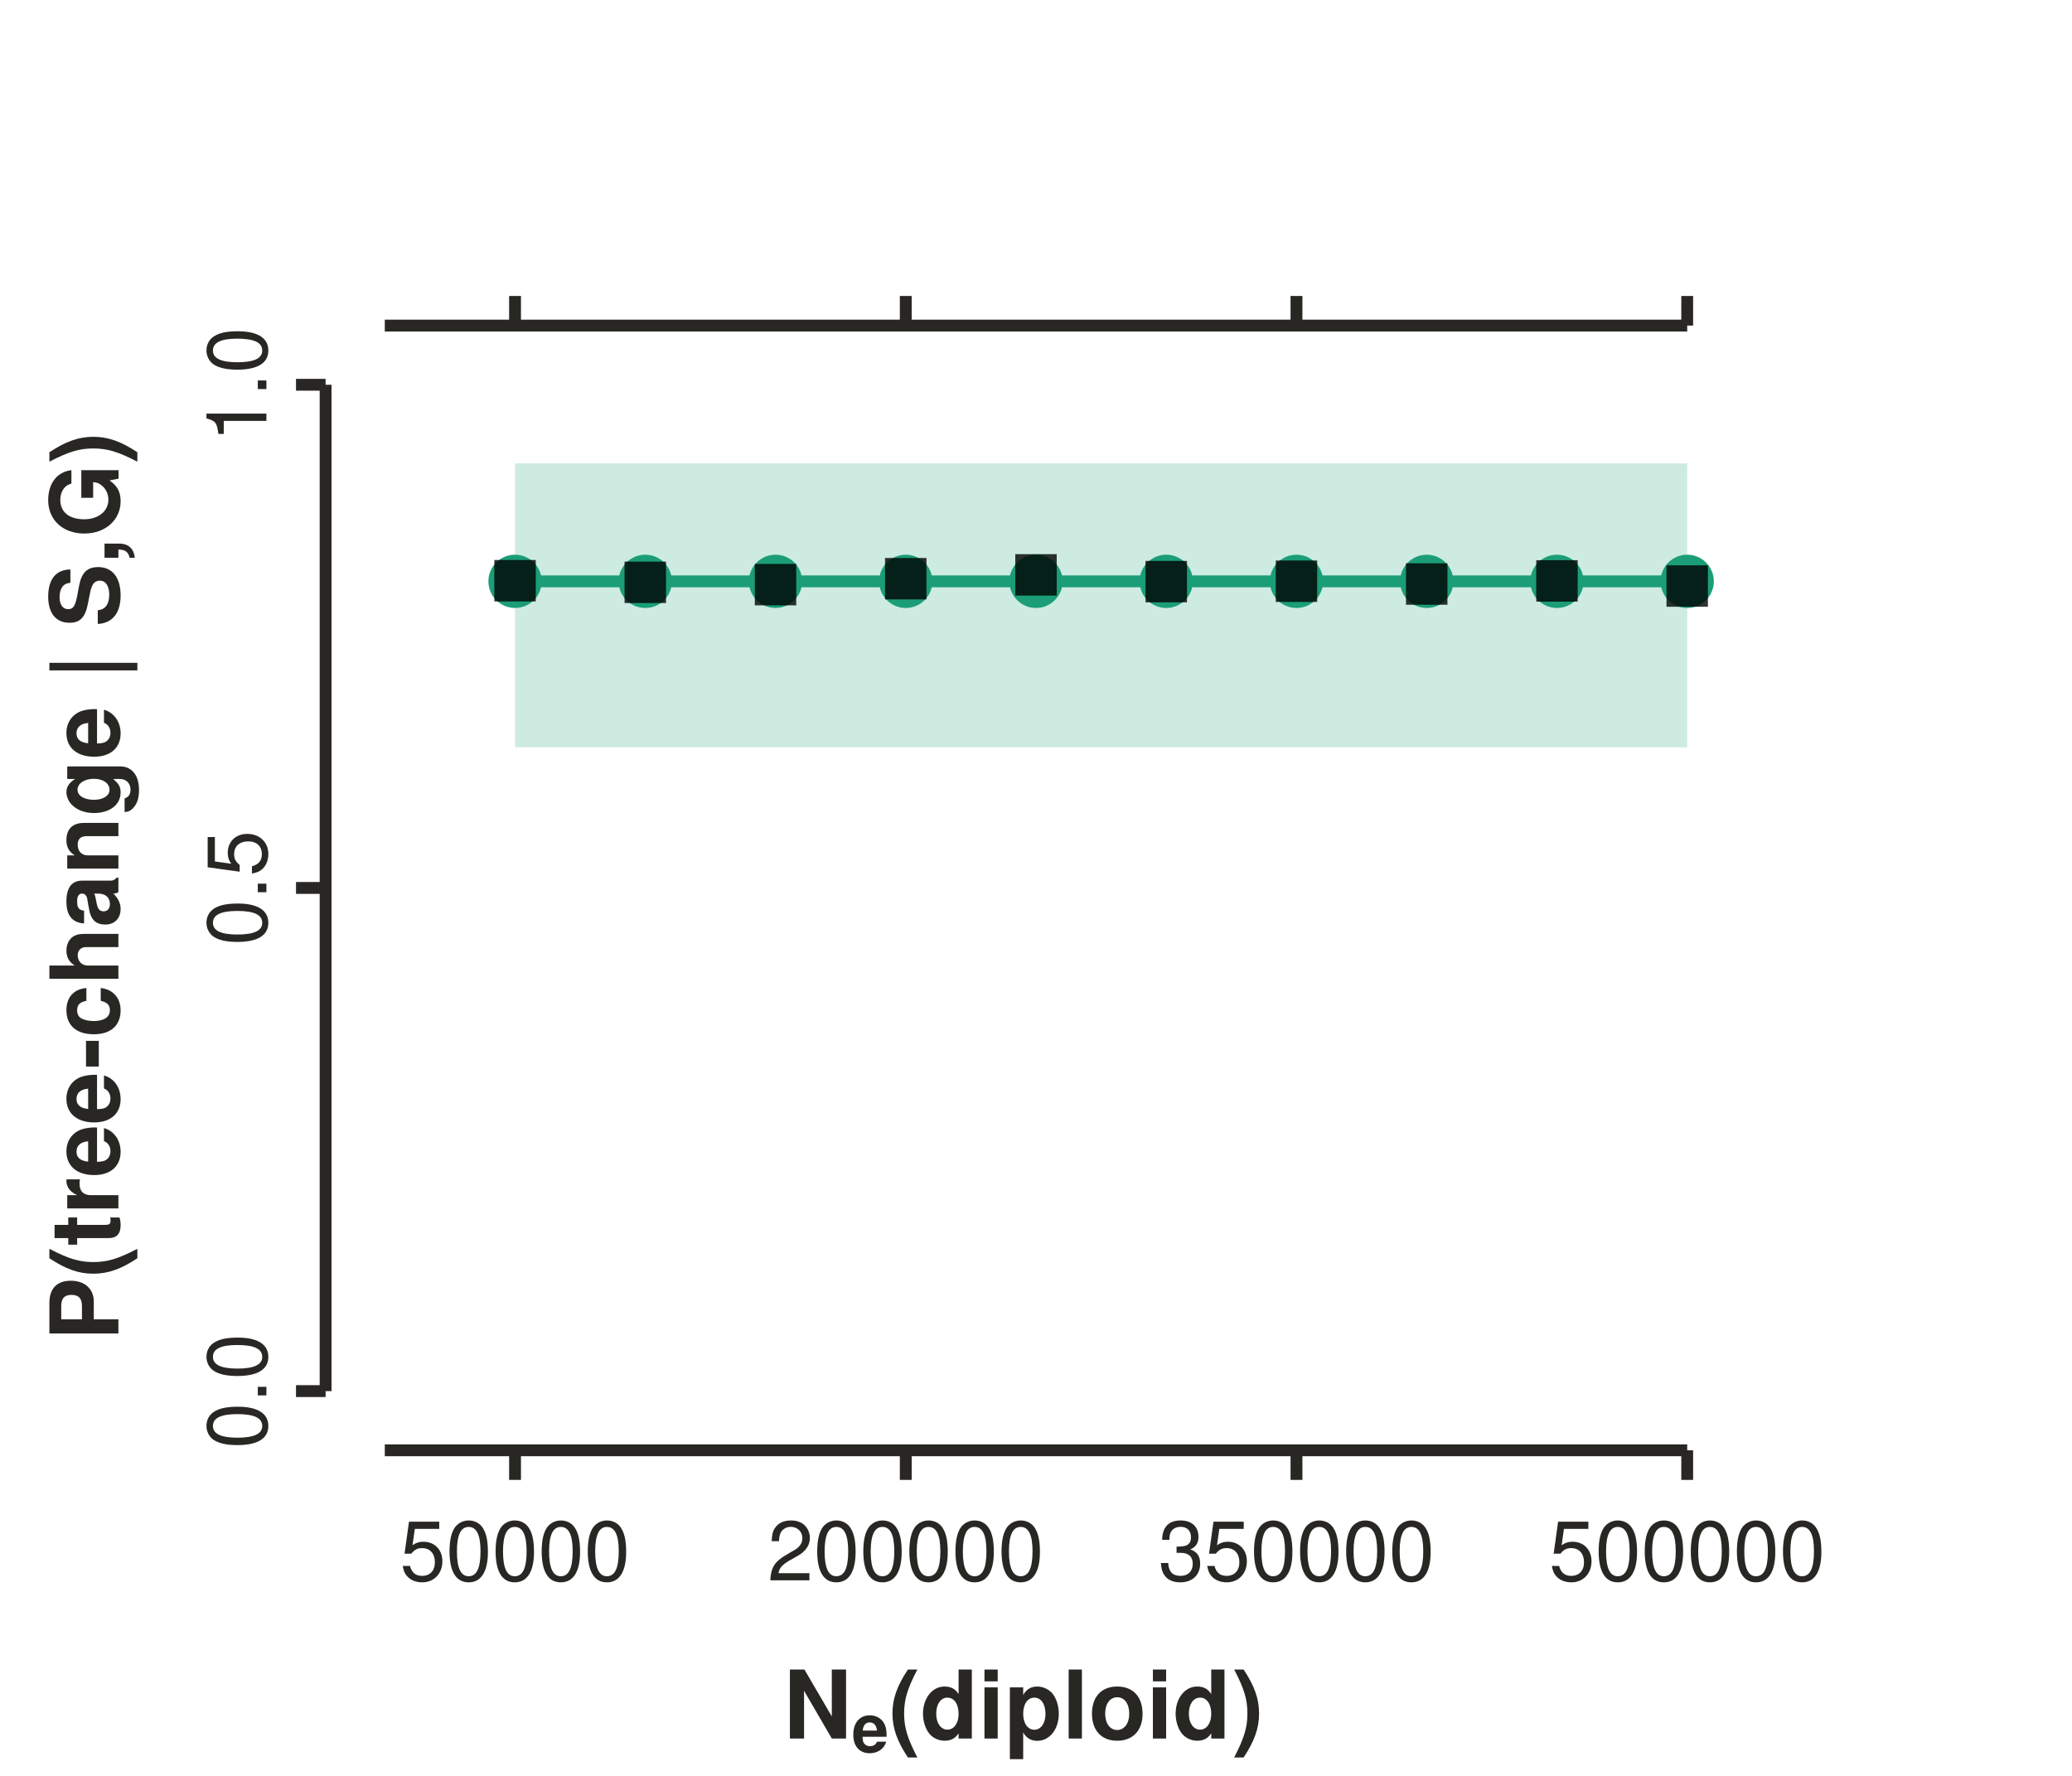
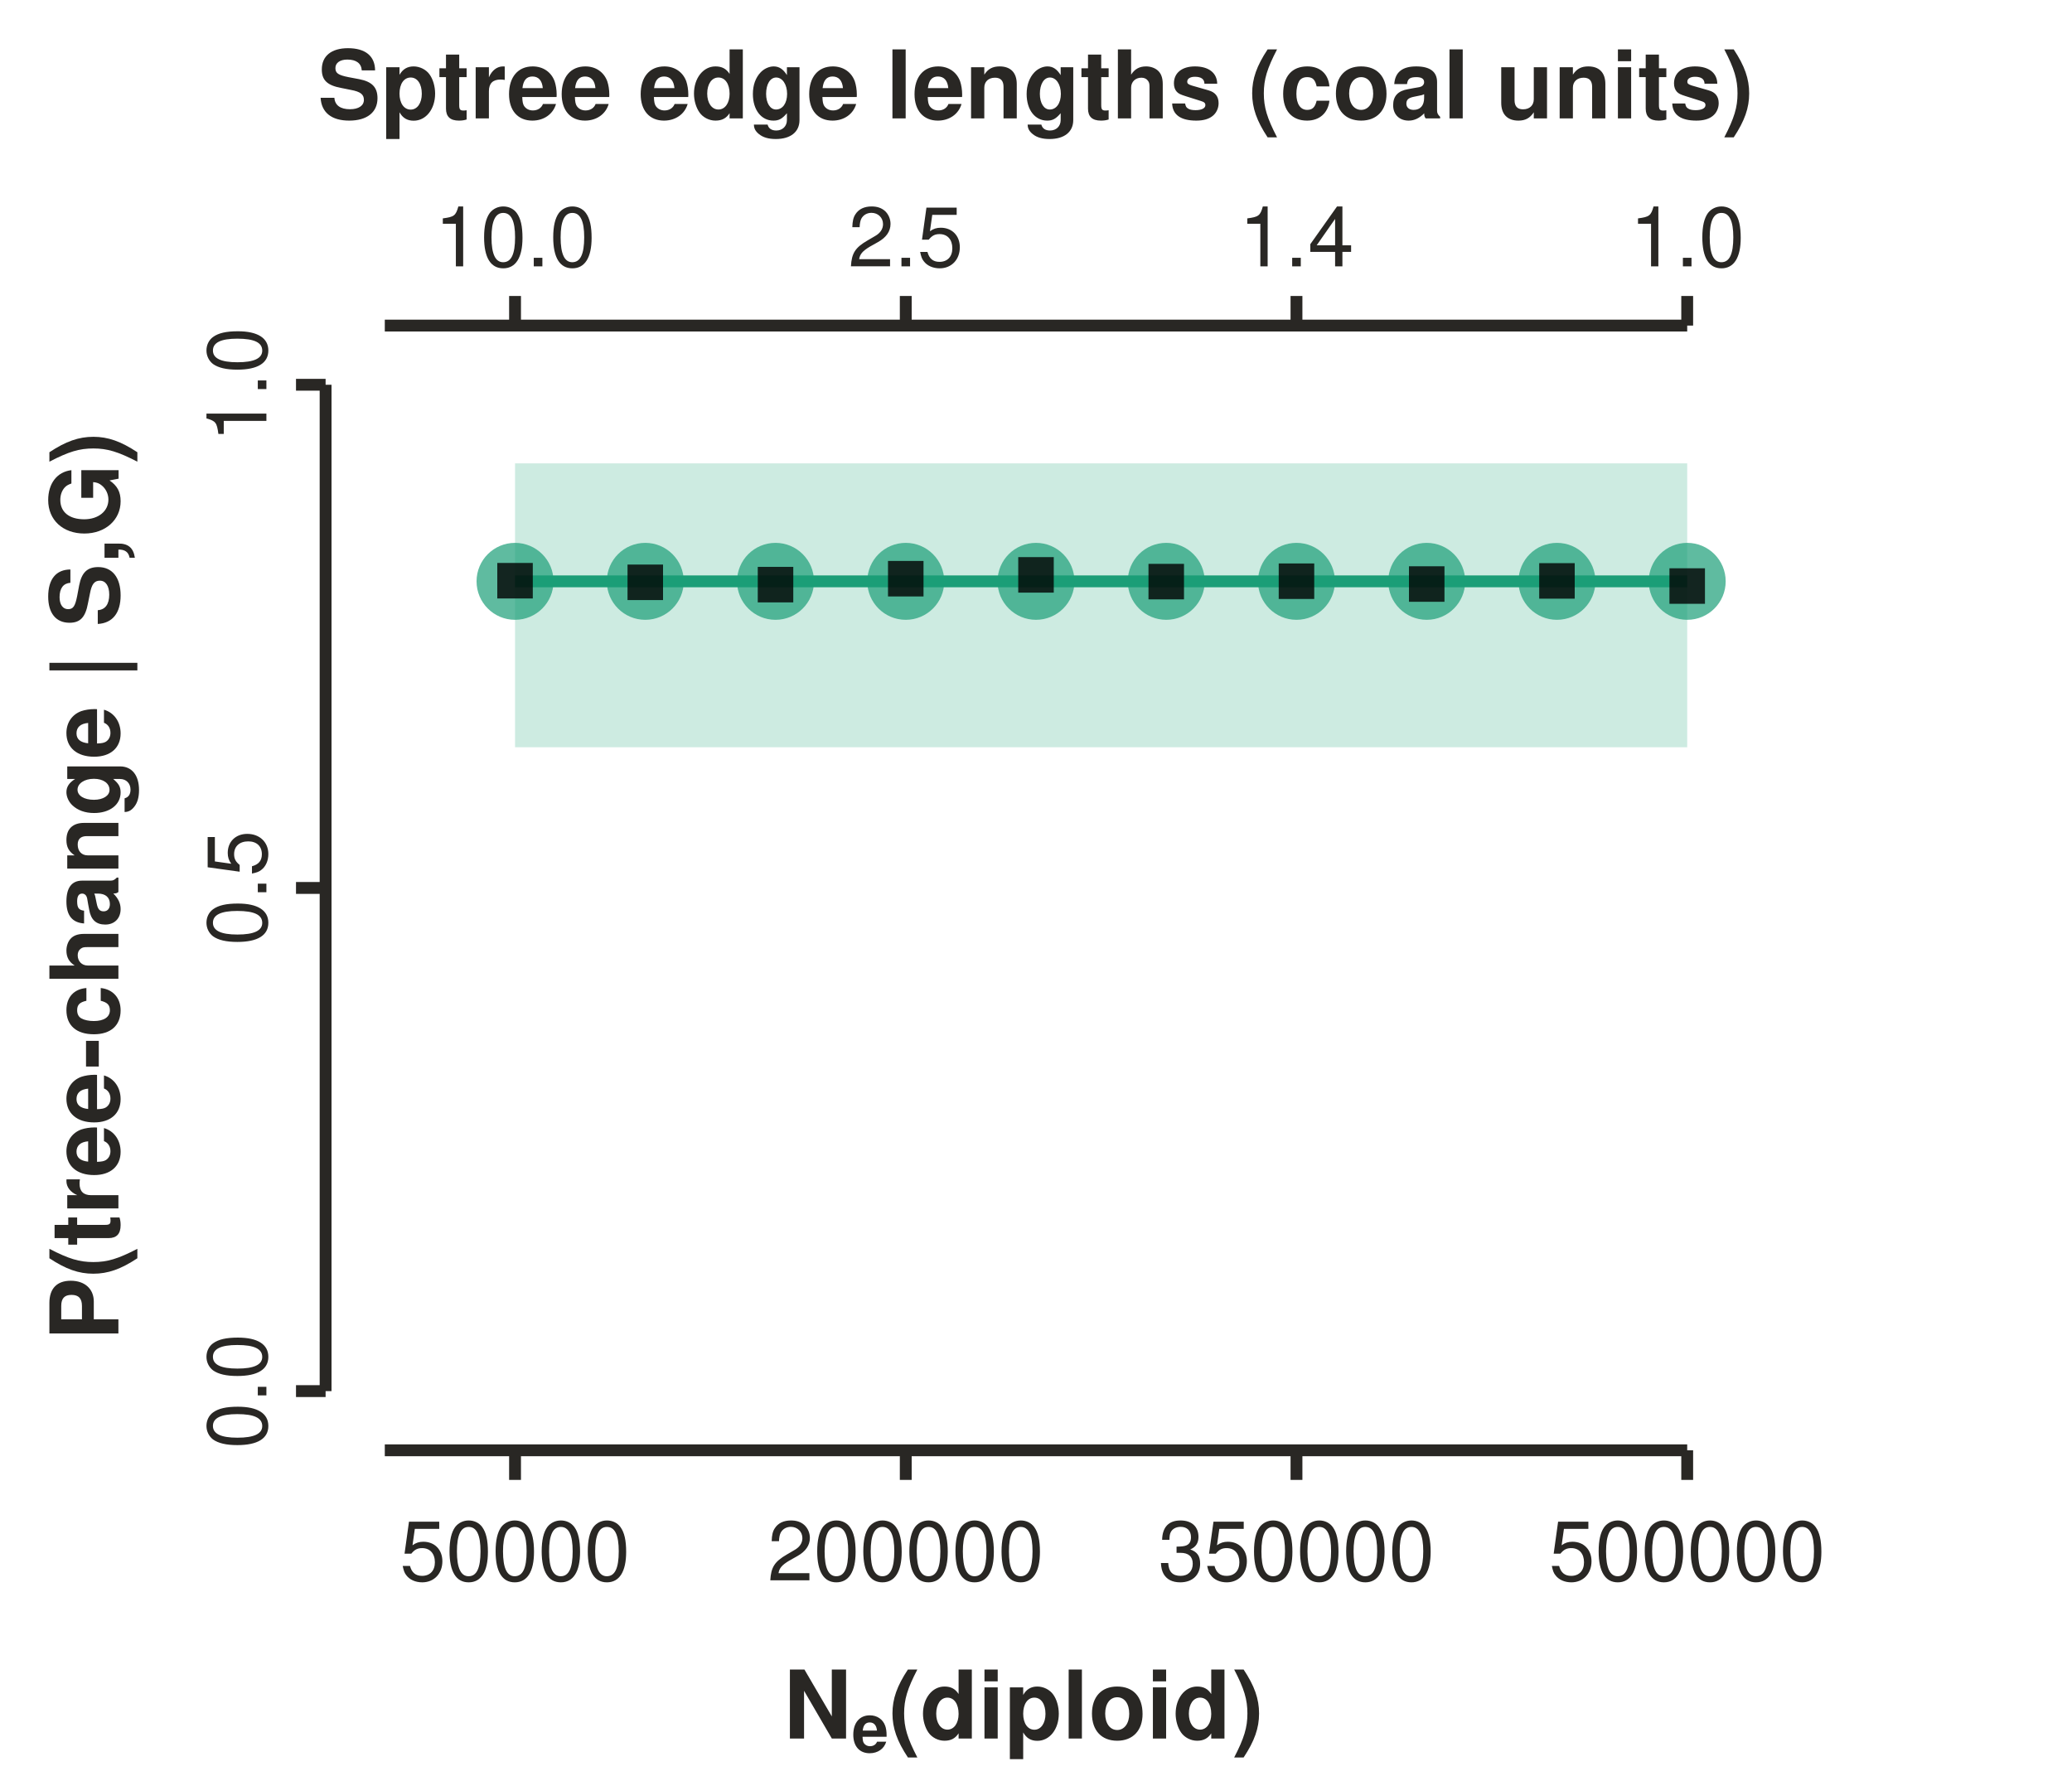
- <svg xmlns="http://www.w3.org/2000/svg" class="toyplot-canvas-Canvas" width="350.0px" height="300.0px" viewBox="0 0 350.0 300.0" preserveAspectRatio="xMidYMid meet" style="background-color:transparent;border-color:#292724;border-style:none;border-width:1.0;fill:rgb(16.1%,15.3%,14.1%);fill-opacity:1.0;font-family:Helvetica;font-size:12px;opacity:1.0;stroke:rgb(16.1%,15.3%,14.1%);stroke-opacity:1.0;stroke-width:1.0" id="t52d73b24741242b480fbfbb978c35aa4">
-   <g class="toyplot-coordinates-Cartesian" id="t3715c5b2d54c4bde814ce45ff6f4b0a5">
-     <clipPath id="t50e8186379d94f34b4948d2288397690">
+ <svg xmlns="http://www.w3.org/2000/svg" class="toyplot-canvas-Canvas" width="350.0px" height="300.0px" viewBox="0 0 350.0 300.0" preserveAspectRatio="xMidYMid meet" style="background-color:transparent;border-color:#292724;border-style:none;border-width:1.0;fill:rgb(16.1%,15.3%,14.1%);fill-opacity:1.0;font-family:Helvetica;font-size:12px;opacity:1.0;stroke:rgb(16.1%,15.3%,14.1%);stroke-opacity:1.0;stroke-width:1.0" id="tc70a98778e1a4fe9a2b25e9e126c8eff">
+   <g class="toyplot-coordinates-Cartesian" id="t7282f71c34e84c219096224173367c63">
+     <clipPath id="t451930ac8e7a4122af4d039aa4ccead2">
      <rect x="55.0" y="55.0" width="240.0" height="190.0" />
    </clipPath>
-     <g clip-path="url(#t50e8186379d94f34b4948d2288397690)">
-       <g class="toyplot-mark-FillBoundaries" style="stroke:none" id="t574d5b08a2fe448b9e79873135507aab">
+     <g clip-path="url(#t451930ac8e7a4122af4d039aa4ccead2)">
+       <g class="toyplot-mark-FillBoundaries" style="stroke:none" id="t00a5ec0cbda644839432d3e14cf13b13">
        <polygon points="87.0,126.232 109.0,126.232 131.0,126.232 153.0,126.232 175.0,126.232 197.0,126.232 219.0,126.232 241.0,126.232 263.0,126.232 285.0,126.232 285.0,78.277 263.0,78.277 241.0,78.277 219.0,78.277 197.0,78.277 175.0,78.277 153.0,78.277 131.0,78.277 109.0,78.277 87.0,78.277" style="fill:rgb(40%,76.1%,64.7%);fill-opacity:1.0;opacity:0.33;stroke:none" />
      </g>
-       <g class="toyplot-mark-Plot" style="fill:none" id="t03adea1d221c4f83b734b95891d3c69b">
+       <g class="toyplot-mark-Plot" style="fill:none" id="t768efb5b6b304aa29edde7bbb06798bb">
        <g class="toyplot-Series">
          <path d="M 87.0 98.206 L 109.0 98.206 L 131.0 98.206 L 153.0 98.206 L 175.0 98.206 L 197.0 98.206 L 219.0 98.206 L 241.0 98.206 L 263.0 98.206 L 285.0 98.206" style="stroke:rgb(10.6%,62%,46.7%);stroke-opacity:1.0;stroke-width:2.0" />
        </g>
      </g>
-       <g class="toyplot-mark-Point" id="t2020a93bc49b48beb3e9212d68014438">
+       <g class="toyplot-mark-Point" id="t75974f53bb0d4a4595b57ca52c9f2ad7">
        <g class="toyplot-Series">
-           <g style="fill:rgb(10.6%,62%,46.7%);fill-opacity:1.0;opacity:1.0;stroke:rgb(10.6%,62%,46.7%);stroke-opacity:1.0" class="toyplot-Datum" transform="translate(87.0, 98.20579)">
-             <circle r="4.0" />
+           <g style="fill:rgb(10.6%,62%,46.7%);fill-opacity:1.0;opacity:0.7;stroke:rgb(10.6%,62%,46.7%);stroke-opacity:1.0" class="toyplot-Datum" transform="translate(87.0, 98.20579)">
+             <circle r="6.0" />
          </g>
-           <g style="fill:rgb(10.6%,62%,46.7%);fill-opacity:1.0;opacity:1.0;stroke:rgb(10.6%,62%,46.7%);stroke-opacity:1.0" class="toyplot-Datum" transform="translate(109.0, 98.20579)">
-             <circle r="4.0" />
+           <g style="fill:rgb(10.6%,62%,46.7%);fill-opacity:1.0;opacity:0.7;stroke:rgb(10.6%,62%,46.7%);stroke-opacity:1.0" class="toyplot-Datum" transform="translate(109.0, 98.20579)">
+             <circle r="6.0" />
          </g>
-           <g style="fill:rgb(10.6%,62%,46.7%);fill-opacity:1.0;opacity:1.0;stroke:rgb(10.6%,62%,46.7%);stroke-opacity:1.0" class="toyplot-Datum" transform="translate(131.0, 98.20579)">
-             <circle r="4.0" />
+           <g style="fill:rgb(10.6%,62%,46.7%);fill-opacity:1.0;opacity:0.7;stroke:rgb(10.6%,62%,46.7%);stroke-opacity:1.0" class="toyplot-Datum" transform="translate(131.0, 98.20579)">
+             <circle r="6.0" />
          </g>
-           <g style="fill:rgb(10.6%,62%,46.7%);fill-opacity:1.0;opacity:1.0;stroke:rgb(10.6%,62%,46.7%);stroke-opacity:1.0" class="toyplot-Datum" transform="translate(153.0, 98.20579)">
-             <circle r="4.0" />
+           <g style="fill:rgb(10.6%,62%,46.7%);fill-opacity:1.0;opacity:0.7;stroke:rgb(10.6%,62%,46.7%);stroke-opacity:1.0" class="toyplot-Datum" transform="translate(153.0, 98.20579)">
+             <circle r="6.0" />
          </g>
-           <g style="fill:rgb(10.6%,62%,46.7%);fill-opacity:1.0;opacity:1.0;stroke:rgb(10.6%,62%,46.7%);stroke-opacity:1.0" class="toyplot-Datum" transform="translate(175.0, 98.20579)">
-             <circle r="4.0" />
+           <g style="fill:rgb(10.6%,62%,46.7%);fill-opacity:1.0;opacity:0.7;stroke:rgb(10.6%,62%,46.7%);stroke-opacity:1.0" class="toyplot-Datum" transform="translate(175.0, 98.20579)">
+             <circle r="6.0" />
          </g>
-           <g style="fill:rgb(10.6%,62%,46.7%);fill-opacity:1.0;opacity:1.0;stroke:rgb(10.6%,62%,46.7%);stroke-opacity:1.0" class="toyplot-Datum" transform="translate(197.0, 98.20579)">
-             <circle r="4.0" />
+           <g style="fill:rgb(10.6%,62%,46.7%);fill-opacity:1.0;opacity:0.7;stroke:rgb(10.6%,62%,46.7%);stroke-opacity:1.0" class="toyplot-Datum" transform="translate(197.0, 98.20579)">
+             <circle r="6.0" />
          </g>
-           <g style="fill:rgb(10.6%,62%,46.7%);fill-opacity:1.0;opacity:1.0;stroke:rgb(10.6%,62%,46.7%);stroke-opacity:1.0" class="toyplot-Datum" transform="translate(219.0, 98.20579)">
-             <circle r="4.0" />
+           <g style="fill:rgb(10.6%,62%,46.7%);fill-opacity:1.0;opacity:0.7;stroke:rgb(10.6%,62%,46.7%);stroke-opacity:1.0" class="toyplot-Datum" transform="translate(219.0, 98.20579)">
+             <circle r="6.0" />
          </g>
-           <g style="fill:rgb(10.6%,62%,46.7%);fill-opacity:1.0;opacity:1.0;stroke:rgb(10.6%,62%,46.7%);stroke-opacity:1.0" class="toyplot-Datum" transform="translate(241.0, 98.20579)">
-             <circle r="4.0" />
+           <g style="fill:rgb(10.6%,62%,46.7%);fill-opacity:1.0;opacity:0.7;stroke:rgb(10.6%,62%,46.7%);stroke-opacity:1.0" class="toyplot-Datum" transform="translate(241.0, 98.20579)">
+             <circle r="6.0" />
          </g>
-           <g style="fill:rgb(10.6%,62%,46.7%);fill-opacity:1.0;opacity:1.0;stroke:rgb(10.6%,62%,46.7%);stroke-opacity:1.0" class="toyplot-Datum" transform="translate(263.0, 98.20579)">
-             <circle r="4.0" />
+           <g style="fill:rgb(10.6%,62%,46.7%);fill-opacity:1.0;opacity:0.7;stroke:rgb(10.6%,62%,46.7%);stroke-opacity:1.0" class="toyplot-Datum" transform="translate(263.0, 98.20579)">
+             <circle r="6.0" />
          </g>
-           <g style="fill:rgb(10.6%,62%,46.7%);fill-opacity:1.0;opacity:1.0;stroke:rgb(10.6%,62%,46.7%);stroke-opacity:1.0" class="toyplot-Datum" transform="translate(285.0, 98.20579)">
-             <circle r="4.0" />
+           <g style="fill:rgb(10.6%,62%,46.7%);fill-opacity:1.0;opacity:0.7;stroke:rgb(10.6%,62%,46.7%);stroke-opacity:1.0" class="toyplot-Datum" transform="translate(285.0, 98.20579)">
+             <circle r="6.0" />
          </g>
        </g>
      </g>
-       <g class="toyplot-mark-Point" id="t292dd6f19f3e4295af2b6b3ca1ad3d6a">
+       <g class="toyplot-mark-Point" id="t793b700a18974b499955cb89f58370e7">
        <g class="toyplot-Series">
          <g style="fill:rgb(0%,0%,0%);fill-opacity:1.0;opacity:0.8;stroke:none" class="toyplot-Datum" transform="translate(87.0, 98.099)">
-             <rect x="-3.5" y="-3.5" width="7.0" height="7.0" />
+             <rect x="-3.0" y="-3.0" width="6.0" height="6.0" />
          </g>
          <g style="fill:rgb(0%,0%,0%);fill-opacity:1.0;opacity:0.8;stroke:none" class="toyplot-Datum" transform="translate(109.0, 98.371)">
-             <rect x="-3.5" y="-3.5" width="7.0" height="7.0" />
+             <rect x="-3.0" y="-3.0" width="6.0" height="6.0" />
          </g>
          <g style="fill:rgb(0%,0%,0%);fill-opacity:1.0;opacity:0.8;stroke:none" class="toyplot-Datum" transform="translate(131.0, 98.762)">
-             <rect x="-3.5" y="-3.5" width="7.0" height="7.0" />
+             <rect x="-3.0" y="-3.0" width="6.0" height="6.0" />
          </g>
          <g style="fill:rgb(0%,0%,0%);fill-opacity:1.0;opacity:0.8;stroke:none" class="toyplot-Datum" transform="translate(153.0, 97.759)">
-             <rect x="-3.5" y="-3.5" width="7.0" height="7.0" />
+             <rect x="-3.0" y="-3.0" width="6.0" height="6.0" />
          </g>
          <g style="fill:rgb(0%,0%,0%);fill-opacity:1.0;opacity:0.8;stroke:none" class="toyplot-Datum" transform="translate(175.0, 97.113)">
-             <rect x="-3.5" y="-3.5" width="7.0" height="7.0" />
+             <rect x="-3.0" y="-3.0" width="6.0" height="6.0" />
          </g>
          <g style="fill:rgb(0%,0%,0%);fill-opacity:1.0;opacity:0.8;stroke:none" class="toyplot-Datum" transform="translate(197.0, 98.252)">
-             <rect x="-3.5" y="-3.5" width="7.0" height="7.0" />
+             <rect x="-3.0" y="-3.0" width="6.0" height="6.0" />
          </g>
          <g style="fill:rgb(0%,0%,0%);fill-opacity:1.0;opacity:0.8;stroke:none" class="toyplot-Datum" transform="translate(219.0, 98.184)">
-             <rect x="-3.5" y="-3.5" width="7.0" height="7.0" />
+             <rect x="-3.0" y="-3.0" width="6.0" height="6.0" />
          </g>
          <g style="fill:rgb(0%,0%,0%);fill-opacity:1.0;opacity:0.8;stroke:none" class="toyplot-Datum" transform="translate(241.0, 98.66)">
-             <rect x="-3.5" y="-3.5" width="7.0" height="7.0" />
+             <rect x="-3.0" y="-3.0" width="6.0" height="6.0" />
          </g>
          <g style="fill:rgb(0%,0%,0%);fill-opacity:1.0;opacity:0.8;stroke:none" class="toyplot-Datum" transform="translate(263.0, 98.133)">
-             <rect x="-3.5" y="-3.5" width="7.0" height="7.0" />
+             <rect x="-3.0" y="-3.0" width="6.0" height="6.0" />
          </g>
          <g style="fill:rgb(0%,0%,0%);fill-opacity:1.0;opacity:0.8;stroke:none" class="toyplot-Datum" transform="translate(285.0, 99)">
-             <rect x="-3.5" y="-3.5" width="7.0" height="7.0" />
+             <rect x="-3.0" y="-3.0" width="6.0" height="6.0" />
          </g>
        </g>
      </g>
    </g>
-     <g class="toyplot-coordinates-Axis" id="t5e099ca1819646d9b6a7881b570c2888" transform="translate(65.0,235.0)translate(0,10.0)">
+     <g class="toyplot-coordinates-Axis" id="t755e5f5f350c40f6bfdb92ce7a3ca3d6" transform="translate(65.0,235.0)translate(0,10.0)">
      <line x1="0" y1="0" x2="220.0" y2="0" style="stroke-width:2" />
      <g>
        <line x1="22.0" y1="5.0" x2="22.0" y2="0" style="stroke-width:2" />
        <line x1="88.0" y1="5.0" x2="88.0" y2="0" style="stroke-width:2" />
        <line x1="154.0" y1="5.0" x2="154.0" y2="0" style="stroke-width:2" />
        <line x1="220.0" y1="5.0" x2="220.0" y2="0" style="stroke-width:2" />
      </g>
      <g>
        <g transform="translate(22.0,10.0)">
          <text x="-19.46" y="11.977" style="fill:rgb(16.1%,15.3%,14.1%);fill-opacity:1.0;font-family:helvetica;font-size:14.0px;font-weight:normal;stroke:none;vertical-align:baseline;white-space:pre">50000</text>
        </g>
        <g transform="translate(88.0,10.0)">
          <text x="-23.352" y="11.977" style="fill:rgb(16.1%,15.3%,14.1%);fill-opacity:1.0;font-family:helvetica;font-size:14.0px;font-weight:normal;stroke:none;vertical-align:baseline;white-space:pre">200000</text>
        </g>
        <g transform="translate(154.0,10.0)">
          <text x="-23.352" y="11.977" style="fill:rgb(16.1%,15.3%,14.1%);fill-opacity:1.0;font-family:helvetica;font-size:14.0px;font-weight:normal;stroke:none;vertical-align:baseline;white-space:pre">350000</text>
        </g>
        <g transform="translate(220.0,10.0)">
          <text x="-23.352" y="11.977" style="fill:rgb(16.1%,15.3%,14.1%);fill-opacity:1.0;font-family:helvetica;font-size:14.0px;font-weight:normal;stroke:none;vertical-align:baseline;white-space:pre">500000</text>
        </g>
      </g>
      <g transform="translate(110.0,35.0)">
        <text x="-42.666" y="13.688" style="fill:rgb(16.1%,15.3%,14.1%);fill-opacity:1.0;font-family:helvetica;font-size:16.0px;font-weight:bold;stroke:none;vertical-align:baseline;white-space:pre">N</text>
        <text x="-31.114" y="15.928" style="fill:rgb(16.1%,15.3%,14.1%);fill-opacity:1.0;font-family:helvetica;font-size:11.2px;font-weight:bold;stroke:none;vertical-align:baseline;white-space:pre">e</text>
        <text x="-24.886" y="13.688" style="fill:rgb(16.1%,15.3%,14.1%);fill-opacity:1.0;font-family:helvetica;font-size:16.0px;font-weight:bold;stroke:none;vertical-align:baseline;white-space:pre"> (diploid)</text>
      </g>
      <g class="toyplot-coordinates-Axis-coordinates" style="visibility:hidden" transform="">
        <line x1="0" x2="0" y1="-5.0" y2="7.5" style="stroke:rgb(43.9%,50.2%,56.5%);stroke-opacity:1.0;stroke-width:1.0" />
        <text x="0" y="-10.0" style="alignment-baseline:alphabetic;fill:rgb(43.9%,50.2%,56.5%);fill-opacity:1.0;font-size:10px;font-weight:normal;stroke:none;text-anchor:middle" />
      </g>
    </g>
-     <g class="toyplot-coordinates-Axis" id="t412906ff2f144e959087221a7e94e9d9" transform="translate(65.0,235.0)rotate(-90.0)translate(0,-10.0)">
+     <g class="toyplot-coordinates-Axis" id="td00525948191486aaa8f17fc6e8d9db1" transform="translate(65.0,235.0)rotate(-90.0)translate(0,-10.0)">
      <line x1="0" y1="0" x2="170.0" y2="0" style="stroke-width:2" />
      <g>
        <line x1="0.0" y1="-5.0" x2="0.0" y2="0" style="stroke-width:2" />
        <line x1="85.0" y1="-5.0" x2="85.0" y2="0" style="stroke-width:2" />
        <line x1="170.0" y1="-5.0" x2="170.0" y2="0" style="stroke-width:2" />
      </g>
      <g>
        <g transform="translate(0.0,-10.0)">
          <text x="-9.73" y="0.0" style="fill:rgb(16.1%,15.3%,14.1%);fill-opacity:1.0;font-family:helvetica;font-size:14.0px;font-weight:normal;stroke:none;vertical-align:baseline;white-space:pre">0.0</text>
        </g>
        <g transform="translate(85.0,-10.0)">
          <text x="-9.73" y="0.0" style="fill:rgb(16.1%,15.3%,14.1%);fill-opacity:1.0;font-family:helvetica;font-size:14.0px;font-weight:normal;stroke:none;vertical-align:baseline;white-space:pre">0.5</text>
        </g>
        <g transform="translate(170.0,-10.0)">
          <text x="-9.73" y="0.0" style="fill:rgb(16.1%,15.3%,14.1%);fill-opacity:1.0;font-family:helvetica;font-size:14.0px;font-weight:normal;stroke:none;vertical-align:baseline;white-space:pre">1.0</text>
        </g>
      </g>
      <g transform="translate(85.0,-35.0)">
        <text x="-76.48" y="0.0" style="fill:rgb(16.1%,15.3%,14.1%);fill-opacity:1.0;font-family:helvetica;font-size:16.0px;font-weight:bold;stroke:none;vertical-align:baseline;white-space:pre">P(tree-change | S,G)</text>
      </g>
      <g class="toyplot-coordinates-Axis-coordinates" style="visibility:hidden" transform="">
        <line x1="0" x2="0" y1="5.0" y2="-7.5" style="stroke:rgb(43.9%,50.2%,56.5%);stroke-opacity:1.0;stroke-width:1.0" />
        <text x="0" y="10.0" style="alignment-baseline:hanging;fill:rgb(43.9%,50.2%,56.5%);fill-opacity:1.0;font-size:10px;font-weight:normal;stroke:none;text-anchor:middle" />
      </g>
    </g>
  </g>
-   <g class="toyplot-coordinates-Cartesian" id="t8bffca42b1164c55ad2d92290af50f28">
-     <clipPath id="t686ac69d99574394a1c7fc2fff7aa8fb">
+   <g class="toyplot-coordinates-Cartesian" id="t80dffaad0ac046c4808c799f73dac141">
+     <clipPath id="tdb03e9f08d5943939d072ea1fa864efc">
      <rect x="55.0" y="55.0" width="240.0" height="190.0" />
    </clipPath>
-     <g clip-path="url(#t686ac69d99574394a1c7fc2fff7aa8fb)" />
-     <g class="toyplot-coordinates-Axis" id="t9f2ba49a74aa41b59f3933be1a600c47" transform="translate(65.0,65.0)translate(0,-10.0)">
+     <g clip-path="url(#tdb03e9f08d5943939d072ea1fa864efc)" />
+     <g class="toyplot-coordinates-Axis" id="t1ce22e23726248e180d00c37a4b601e0" transform="translate(65.0,65.0)translate(0,-10.0)">
      <line x1="0" y1="0" x2="220.0" y2="0" style="stroke-width:2" />
      <g>
        <line x1="22" y1="-5.0" x2="22" y2="0" style="stroke-width:2" />
        <line x1="88" y1="-5.0" x2="88" y2="0" style="stroke-width:2" />
        <line x1="154" y1="-5.0" x2="154" y2="0" style="stroke-width:2" />
        <line x1="220.0" y1="-5.0" x2="220.0" y2="0" style="stroke-width:2" />
      </g>
      <g>
        <g transform="translate(22.0002,-10.0)">
-           <text x="-1.946" y="0.0" style="fill:rgb(16.1%,15.3%,14.1%);fill-opacity:1.0;font-family:helvetica;font-size:14.0px;font-weight:normal;stroke:none;vertical-align:baseline;white-space:pre"> </text>
+           <text x="-13.622" y="0.0" style="fill:rgb(16.1%,15.3%,14.1%);fill-opacity:1.0;font-family:helvetica;font-size:14.0px;font-weight:normal;stroke:none;vertical-align:baseline;white-space:pre">10.0</text>
        </g>
        <g transform="translate(88.00013,-10.0)">
-           <text x="-1.946" y="0.0" style="fill:rgb(16.1%,15.3%,14.1%);fill-opacity:1.0;font-family:helvetica;font-size:14.0px;font-weight:normal;stroke:none;vertical-align:baseline;white-space:pre"> </text>
+           <text x="-9.73" y="0.0" style="fill:rgb(16.1%,15.3%,14.1%);fill-opacity:1.0;font-family:helvetica;font-size:14.0px;font-weight:normal;stroke:none;vertical-align:baseline;white-space:pre">2.5</text>
        </g>
        <g transform="translate(154.0001,-10.0)">
-           <text x="-1.946" y="0.0" style="fill:rgb(16.1%,15.3%,14.1%);fill-opacity:1.0;font-family:helvetica;font-size:14.0px;font-weight:normal;stroke:none;vertical-align:baseline;white-space:pre"> </text>
+           <text x="-9.73" y="0.0" style="fill:rgb(16.1%,15.3%,14.1%);fill-opacity:1.0;font-family:helvetica;font-size:14.0px;font-weight:normal;stroke:none;vertical-align:baseline;white-space:pre">1.4</text>
        </g>
        <g transform="translate(220.0,-10.0)">
-           <text x="-1.946" y="0.0" style="fill:rgb(16.1%,15.3%,14.1%);fill-opacity:1.0;font-family:helvetica;font-size:14.0px;font-weight:normal;stroke:none;vertical-align:baseline;white-space:pre"> </text>
+           <text x="-9.73" y="0.0" style="fill:rgb(16.1%,15.3%,14.1%);fill-opacity:1.0;font-family:helvetica;font-size:14.0px;font-weight:normal;stroke:none;vertical-align:baseline;white-space:pre">1.0</text>
        </g>
+       </g>
+       <g transform="translate(110.0,-35.0)">
+         <text x="-121.36" y="0.0" style="fill:rgb(16.1%,15.3%,14.1%);fill-opacity:1.0;font-family:helvetica;font-size:16.0px;font-weight:bold;stroke:none;vertical-align:baseline;white-space:pre">Sptree edge lengths (coal units)</text>
      </g>
      <g class="toyplot-coordinates-Axis-coordinates" style="visibility:hidden" transform="">
        <line x1="0" x2="0" y1="5.0" y2="-7.5" style="stroke:rgb(43.9%,50.2%,56.5%);stroke-opacity:1.0;stroke-width:1.0" />
        <text x="0" y="10.0" style="alignment-baseline:hanging;fill:rgb(43.9%,50.2%,56.5%);fill-opacity:1.0;font-size:10px;font-weight:normal;stroke:none;text-anchor:middle" />
      </g>
    </g>
  </g>
</svg>
